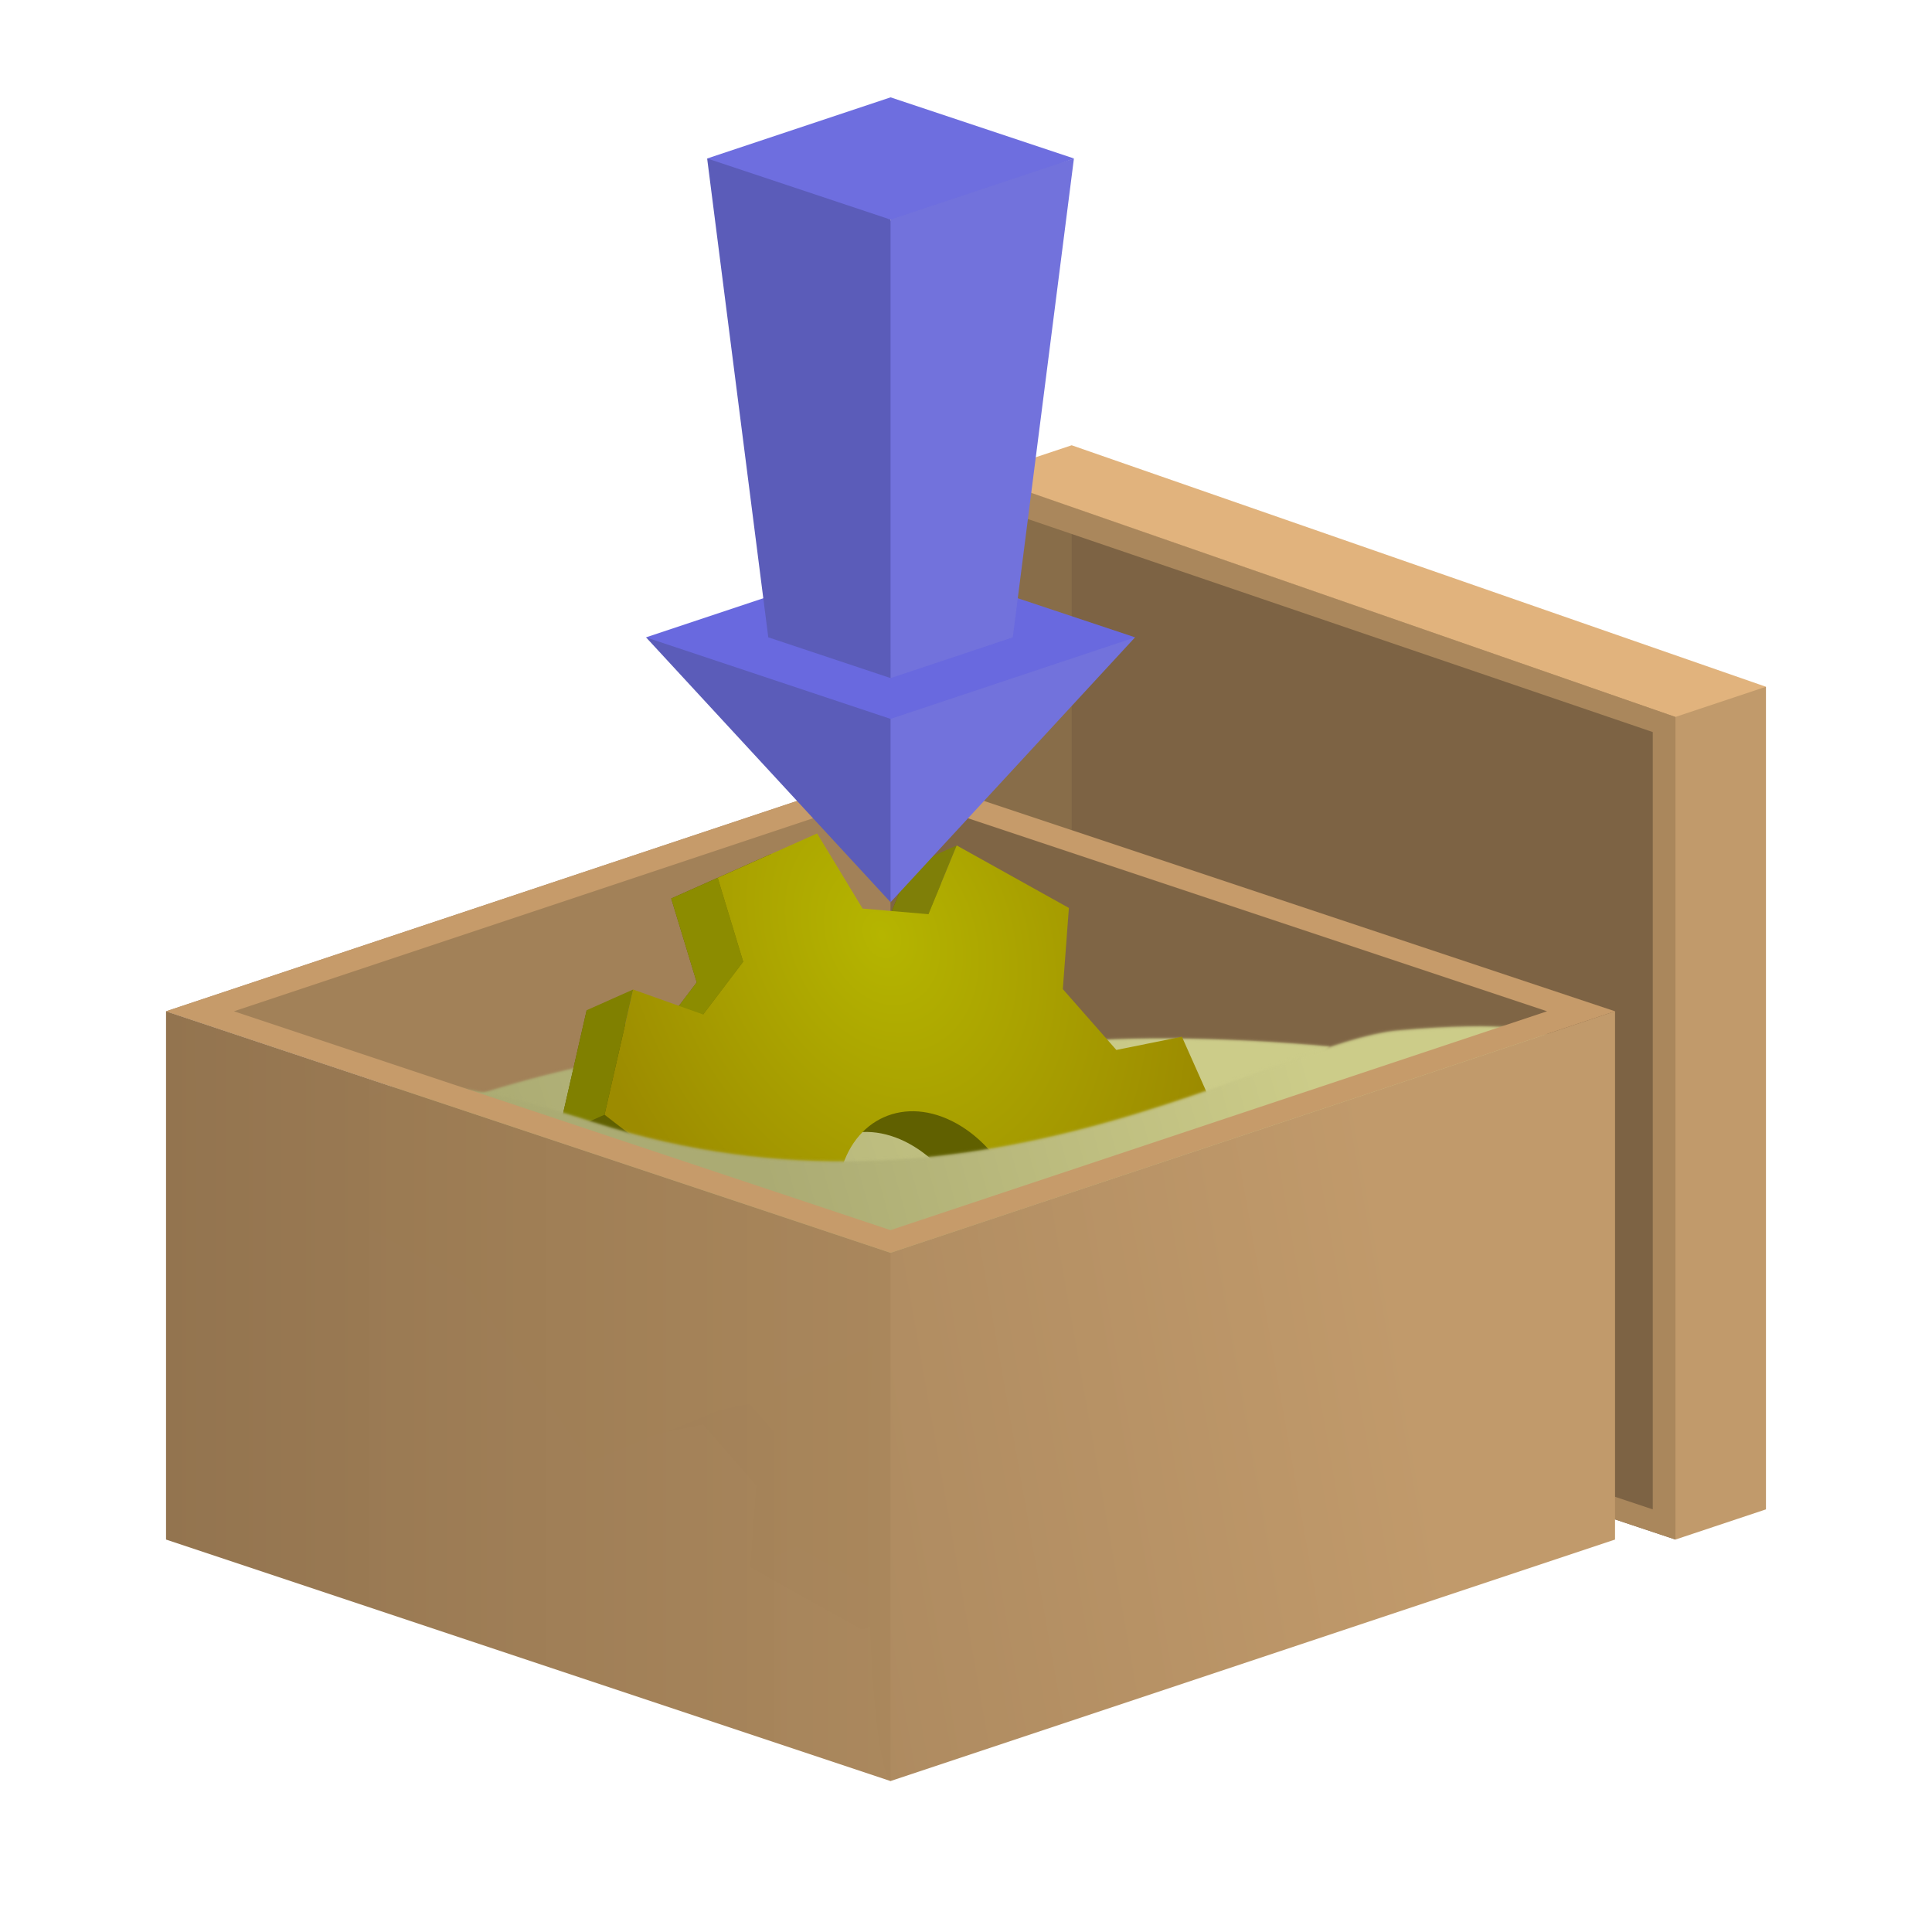
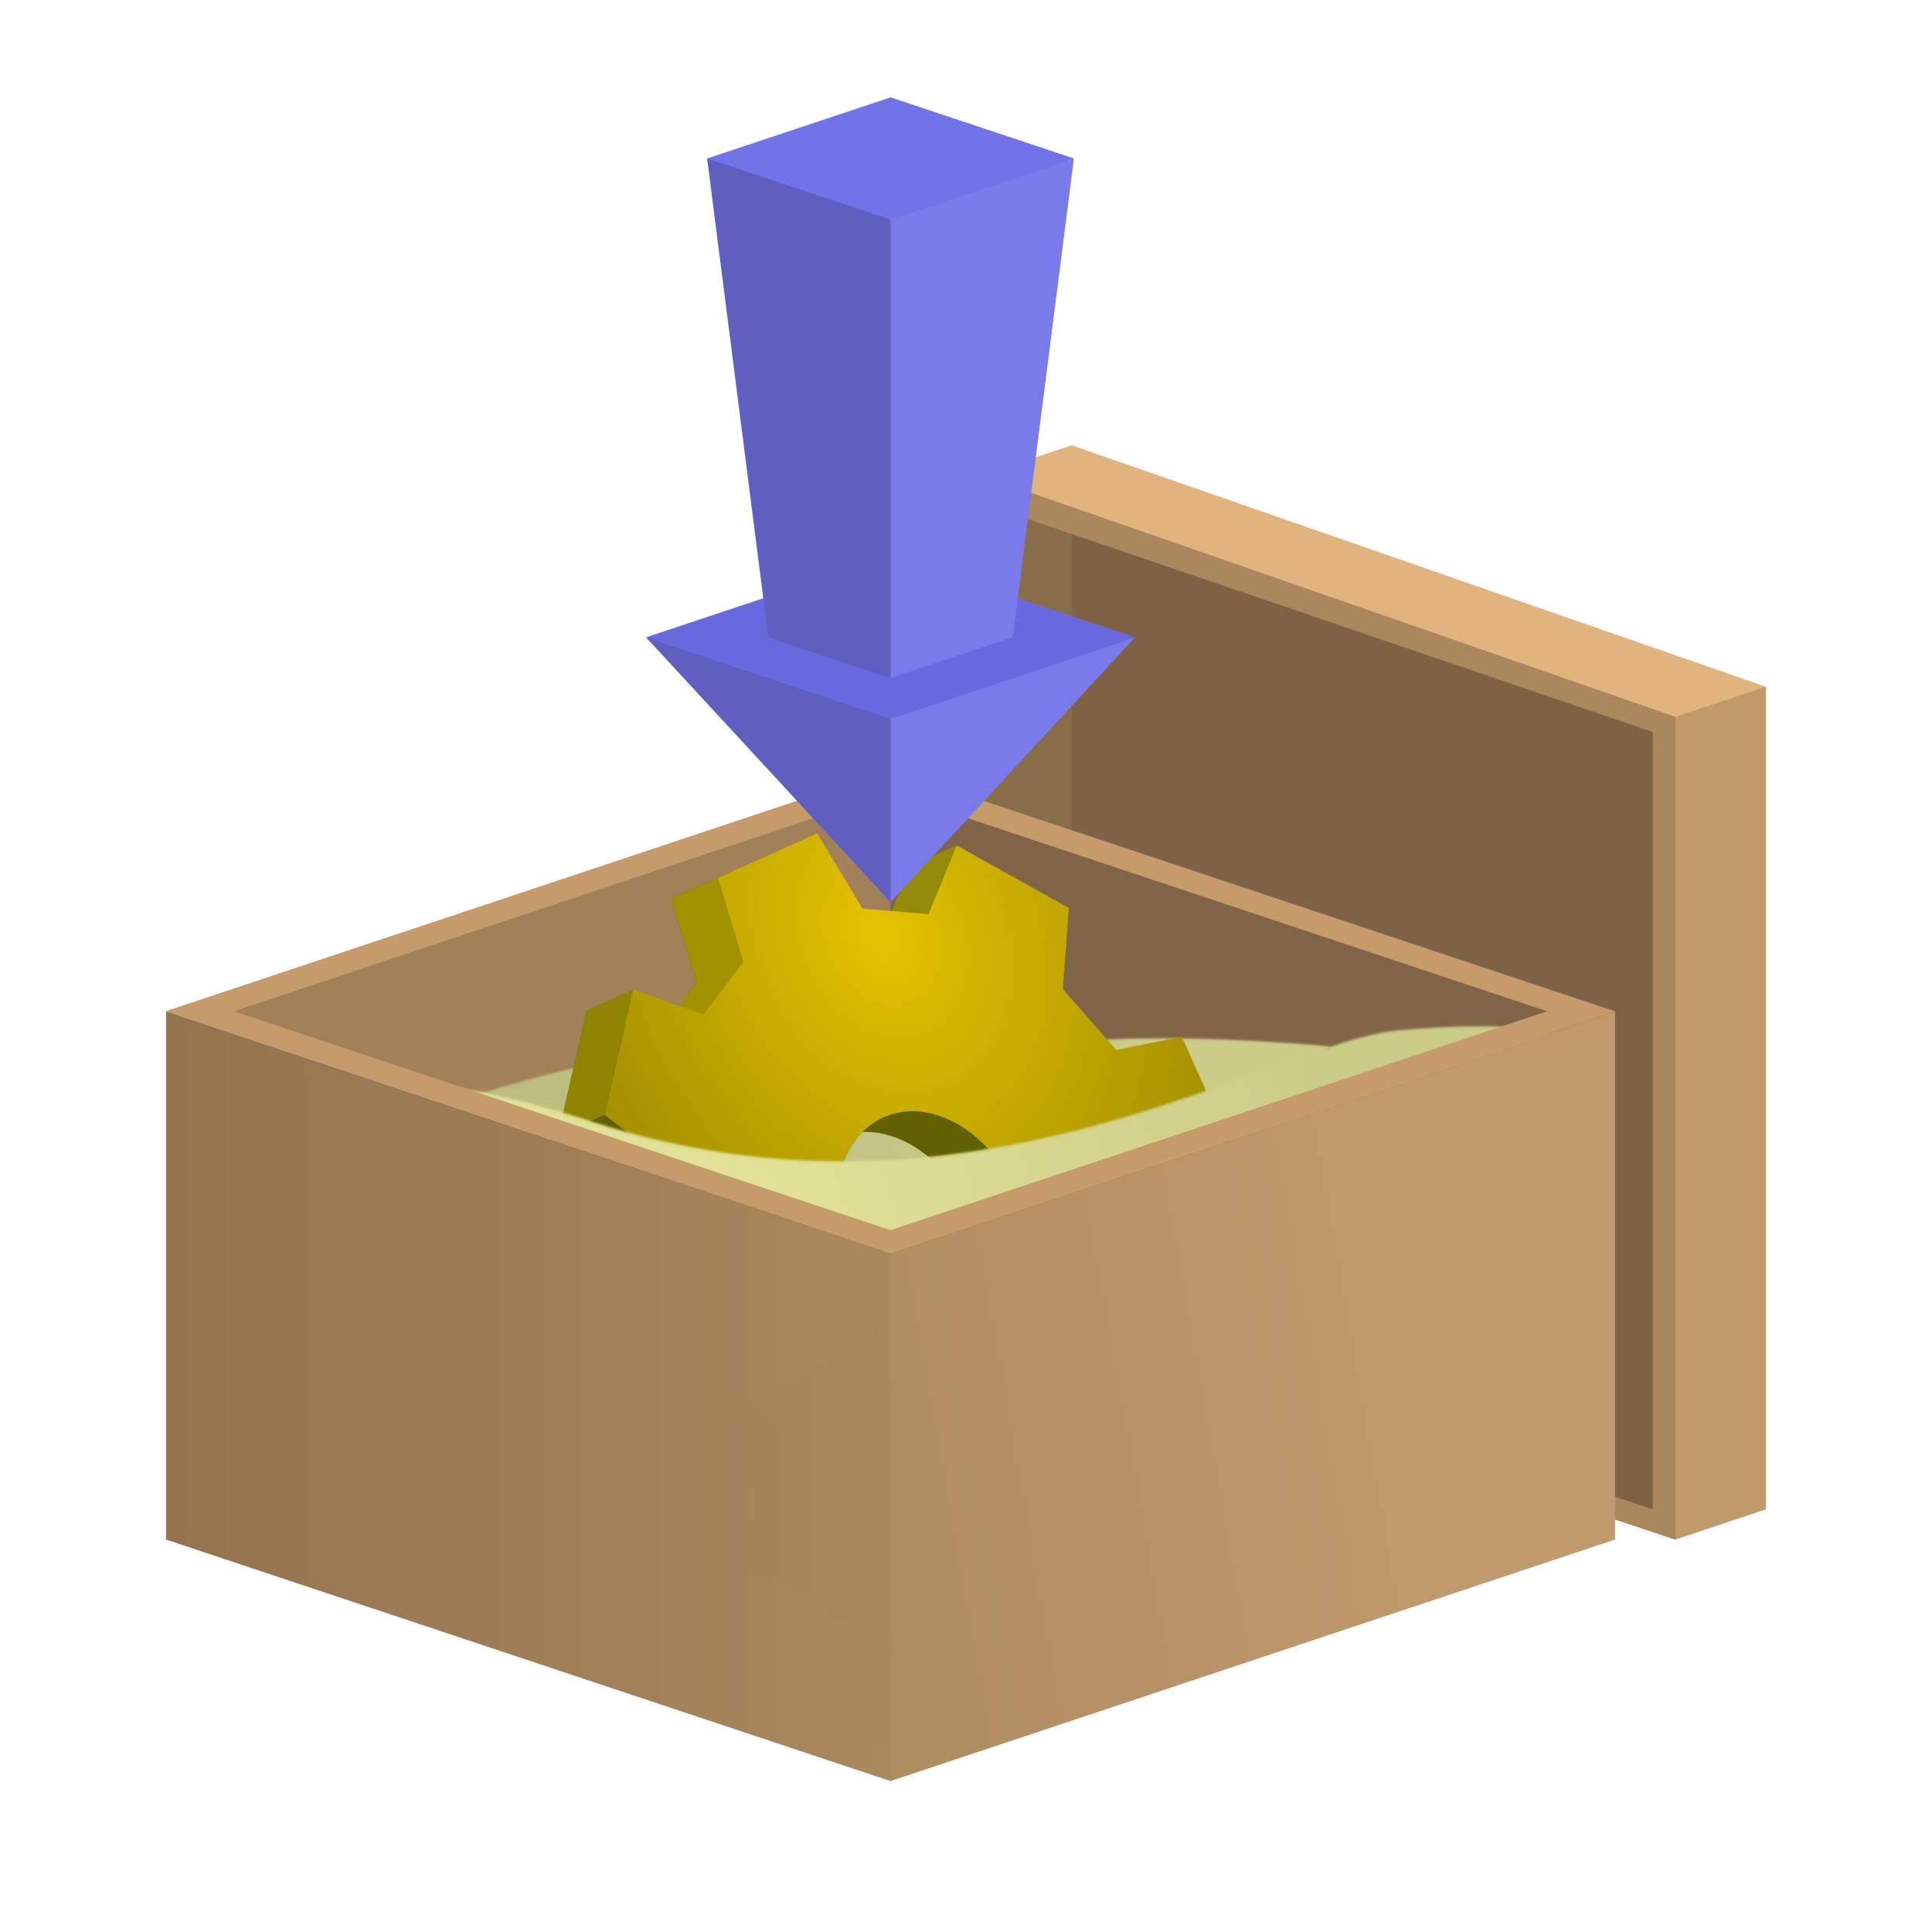
<svg xmlns="http://www.w3.org/2000/svg" xmlns:xlink="http://www.w3.org/1999/xlink" viewBox="0 0 135.467 135.467" height="512" width="512">
  <defs>
+     <linearGradient id="a">
+       <stop offset="0" stop-color="#cccc89" />
+       <stop offset="1" stop-color="#e1e197" />
+     </linearGradient>
+     <linearGradient id="e">
+       <stop offset="0" stop-color="#e4c300" />
+       <stop offset="1" stop-color="#a79200" />
+     </linearGradient>
    <linearGradient id="d">
-       <stop offset="0" stop-color="#b5b500" />
-       <stop offset="1" stop-color="#9c8b00" />
-     </linearGradient>
-     <linearGradient id="c">
      <stop offset="0" stop-color="#93744f" />
      <stop offset="1" stop-color="#aa875c" stop-opacity=".993" />
    </linearGradient>
-     <linearGradient id="b">
+     <linearGradient id="c">
      <stop offset="0" stop-color="#c19a6b" />
      <stop offset="1" stop-color="#a7855c" />
    </linearGradient>
-     <linearGradient id="a">
+     <linearGradient id="b">
      <stop offset="0" stop-color="#cccc89" />
-       <stop offset="1" stop-color="#abab73" />
+       <stop offset="1" stop-color="#bbbb7e" />
    </linearGradient>
-     <linearGradient xlink:href="#a" id="h" x1="88.155" y1="61.077" x2="50.52" y2="71.549" gradientUnits="userSpaceOnUse" />
-     <filter id="i" x="-.003" y="-.008" width="1.006" height="1.016" color-interpolation-filters="sRGB">
+     <linearGradient xlink:href="#a" id="i" x1="88.155" y1="61.077" x2="50.52" y2="71.549" gradientUnits="userSpaceOnUse" />
+     <filter id="j" x="-.003" y="-.008" width="1.006" height="1.016" color-interpolation-filters="sRGB">
      <feGaussianBlur stdDeviation=".104" />
    </filter>
-     <linearGradient xlink:href="#a" id="e" x1="78.116" y1="58.921" x2="31.887" y2="74.641" gradientUnits="userSpaceOnUse" />
-     <filter id="f" x="-.003" y="-.007" width="1.006" height="1.014" color-interpolation-filters="sRGB">
+     <linearGradient xlink:href="#b" id="f" x1="78.116" y1="58.921" x2="31.887" y2="74.641" gradientUnits="userSpaceOnUse" />
+     <filter id="g" x="-.003" y="-.007" width="1.006" height="1.014" color-interpolation-filters="sRGB">
      <feGaussianBlur stdDeviation=".097" />
    </filter>
-     <linearGradient xlink:href="#b" id="j" x1="97.201" y1="85.356" x2="41.246" y2="95.187" gradientUnits="userSpaceOnUse" />
-     <linearGradient xlink:href="#c" id="k" x1="11.642" y1="88.9" x2="62.442" y2="88.9" gradientUnits="userSpaceOnUse" />
-     <radialGradient xlink:href="#d" id="g" cx="17.836" cy="7.95" fx="17.836" fy="7.95" r="12.7" gradientTransform="matrix(1 0 0 1.33335 0 -5.645)" gradientUnits="userSpaceOnUse" />
+     <linearGradient xlink:href="#c" id="k" x1="97.201" y1="85.356" x2="41.246" y2="95.187" gradientUnits="userSpaceOnUse" />
+     <linearGradient xlink:href="#d" id="l" x1="11.642" y1="88.9" x2="62.442" y2="88.9" gradientUnits="userSpaceOnUse" />
+     <radialGradient xlink:href="#e" id="h" cx="17.836" cy="7.95" fx="17.836" fy="7.95" r="12.7" gradientTransform="matrix(1 0 0 1.33335 0 -5.645)" gradientUnits="userSpaceOnUse" />
  </defs>
  <path d="M117.475 107.95l6.35-2.117V48.154c-3.175.53-4.777-3.279-6.35.53 0 0-4.233 50.8 0 59.266z" fill="#c19a6b" />
  <path d="M111.125 105.833l6.35 2.117V46.567L70.908 32.808c.41 48.89 26.811 48.33 40.217 73.025z" fill="#7d6344" />
  <path d="M68.792 33.337V66.94l6.35 2.116V33.867z" fill="#886d49" />
  <path d="M113.241 70.909l-50.8-16.934c-4.763 8.984-2.116 23.284 0 33.867 5.292 4.233 0 0 0 0z" fill="#7f6545" />
  <path d="M62.441 53.975v33.867l-50.8-16.933z" fill="#a28158" />
-   <path d="M93.243 73.376s-27.03-2.765-28.685 3.883c-11.882-10.561-44.547 3.98-44.652 5.604l42.536 24.029z" fill="url(#e)" filter="url(#f)" />
+   <path d="M93.243 73.376s-27.03-2.765-28.685 3.883c-11.882-10.561-44.547 3.98-44.652 5.604l42.536 24.029z" fill="url(#f)" filter="url(#g)" />
  <path d="M85.171 95.373l-4.534-3.512-.657-5.634 3.777-2.779-4.144-9.306-4.595.93-3.752-4.27.424-5.687-7.865-4.384-1.984 4.82-4.616-.395-3.187-5.267-6.973 3.112 1.79 5.881-2.81 3.702-4.91-1.75-2.005 8.777 4.511 3.49.678 5.638-3.784 2.808 4.138 9.303 4.616-.958 3.731 4.265-.424 5.72 7.865 4.383 1.984-4.851 4.636.398 3.176 5.284 6.983-3.09-1.797-5.916 2.79-3.705 4.927 1.768zm-16.465-4.42a8.44 6.33 66 0 1-.04.177 8.44 6.33 66 0 1-8.178 3.641 8.44 6.33 66 0 1-4.855-10.903 8.44 6.33 66 0 1 8.178-3.641 8.44 6.33 66 0 1 4.895 10.726z" fill="#606000" />
-   <path d="M61.841 65.55l1.984-4.819 3.257-1.45-1.984 4.82z" fill="#7f7f08" />
+   <path d="M61.841 65.55l1.984-4.819 3.257-1.45-1.984 4.82z" fill="#938a09" />
  <path d="M78.251 102.397l4.909 1.751 3.257-1.45-4.909-1.75z" fill="#4e4e4e" />
-   <path d="M46.045 72.584l2.81-3.702-1.79-5.881 3.257-1.45 1.79 5.881-2.81 3.702z" fill="#8c8c00" />
-   <path d="M25.404 26.763l-1.611-3 1.004-3.214 2.72-.595v-6.048L24.8 13.3l-1.005-3.22L25.4 7.096 22.192 2.82l-2.24 2.135-2.408-1.329L17.087 0l-4.533.004-.45 3.622-2.418 1.329-2.24-2.135L4.24 7.097l1.604 2.982L4.85 13.3l-2.73.61-.002 6.044 2.735.595.994 3.215-1.612 3 3.208 4.276 2.247-2.152 2.419 1.335.446 3.633 4.533.011.454-3.643 2.409-1.336 2.244 2.149zm-7.863-6.373a5.01 3.758 90 0 1-.064.086 5.01 3.758 90 0 1-5.315 0 5.01 3.758 90 0 1 0-7.086 5.01 3.758 90 0 1 5.315 0 5.01 3.758 90 0 1 .064 7z" fill="url(#g)" transform="rotate(-24 180.505 -37.855) scale(1.68437 1.68436)" />
+   <path d="M46.045 72.584l2.81-3.702-1.79-5.881 3.257-1.45 1.79 5.881-2.81 3.702z" fill="#a19200" />
+   <path d="M25.404 26.763l-1.611-3 1.004-3.214 2.72-.595v-6.048L24.8 13.3l-1.005-3.22L25.4 7.096 22.192 2.82l-2.24 2.135-2.408-1.329L17.087 0l-4.533.004-.45 3.622-2.418 1.329-2.24-2.135L4.24 7.097l1.604 2.982L4.85 13.3l-2.73.61-.002 6.044 2.735.595.994 3.215-1.612 3 3.208 4.276 2.247-2.152 2.419 1.335.446 3.633 4.533.011.454-3.643 2.409-1.336 2.244 2.149zm-7.863-6.373a5.01 3.758 90 0 1-.064.086 5.01 3.758 90 0 1-5.315 0 5.01 3.758 90 0 1 0-7.086 5.01 3.758 90 0 1 5.315 0 5.01 3.758 90 0 1 .064 7z" fill="url(#h)" transform="rotate(-24 180.505 -37.855) scale(1.68437 1.68436)" />
  <path d="M63.718 112.81l-3.257 1.45-7.865-4.383 3.257-1.45z" fill="#4e4e4e" />
-   <path d="M44.393 69.383l-3.257 1.45-2.006 8.778 3.257-1.45z" fill="olive" />
-   <path d="M25.246 79.477s-3.166-7.091 16.408-.785c26.632 8.58 47.717-5.684 56.411-6.449 15.177-1.334 10.761 2.426 10.761 2.426l-67.551 27.99z" style="mix-blend-mode:normal" fill="url(#h)" fill-rule="evenodd" filter="url(#i)" />
+   <path d="M44.393 69.383l-3.257 1.45-2.006 8.778 3.257-1.45z" fill="#8e8400" />
+   <path d="M25.246 79.477s-3.166-7.091 16.408-.785c26.632 8.58 47.717-5.684 56.411-6.449 15.177-1.334 10.761 2.426 10.761 2.426l-67.551 27.99z" style="mix-blend-mode:normal" fill="url(#i)" fill-rule="evenodd" filter="url(#j)" />
  <path d="M115.888 51.33v54.503l-3.176-1.058v1.587l4.763 1.588V50.27L70.379 33.868l-1.058 1.587z" fill="#aa875c" />
-   <path d="M62.442 124.883l50.8-16.933V70.909l-50.8 16.933c-2.117 2.117-2.117 34.925 0 37.041z" fill="url(#j)" />
-   <path d="M11.642 70.909v37.041l50.8 16.933V87.842z" fill="url(#k)" />
+   <path d="M62.442 124.883l50.8-16.933V70.909l-50.8 16.933c-2.117 2.117-2.117 34.925 0 37.041z" fill="url(#k)" />
+   <path d="M11.642 70.909v37.041l50.8 16.933V87.842z" fill="url(#l)" />
  <path d="M62.442 53.975l-50.8 16.934 50.8 16.933 50.8-16.933zm0 1.588l46.037 15.346-46.037 15.345-46.038-15.345z" fill="#c69b6a" />
  <path d="M68.792 33.337l48.683 16.934 6.35-2.117-48.683-16.933z" fill="#e1b37d" />
-   <g>
-     <path d="M49.583 11.112c4.805 3.346 8.78 3.622 12.86 4.286 5.144-.15 8.643-2.754 12.86-4.286l-12.86-4.286z" fill="#6e6edf" />
-     <path d="M45.298 44.688l10.715-3.572h12.86l10.714 3.572-17.145 9.287z" fill="#6969df" />
-     <path d="M62.443 63.261c-.222-4.32-3.156-9.062 0-12.858l17.145-5.715zm0-15.715c-.004-10.716-1.883-21.028 0-32.148l12.858-4.286-4.286 33.575z" fill="#7272dc" />
-     <path d="M62.443 47.546V15.398l-12.86-4.286 4.287 33.575zm0 15.715V50.404l-17.145-5.715z" fill="#5b5cb9" />
-   </g>
+   <path d="M49.583 11.112c4.805 3.346 8.78 3.622 12.86 4.286 5.144-.15 8.643-2.754 12.86-4.286l-12.86-4.286z" fill="#7373e9" />
+   <path d="M45.298 44.688l10.715-3.572h12.86l10.714 3.572-17.145 9.287z" fill="#6969df" />
+   <path d="M62.443 63.261c-.222-4.32-3.156-9.062 0-12.858l17.145-5.715zm0-15.715c-.004-10.716-1.883-21.028 0-32.148l12.858-4.286-4.286 33.575z" fill="#7a7aeb" />
+   <path d="M62.443 47.546V15.398l-12.86-4.286 4.287 33.575zm0 15.715V50.404l-17.145-5.715z" fill="#5e5fbf" />
</svg>
